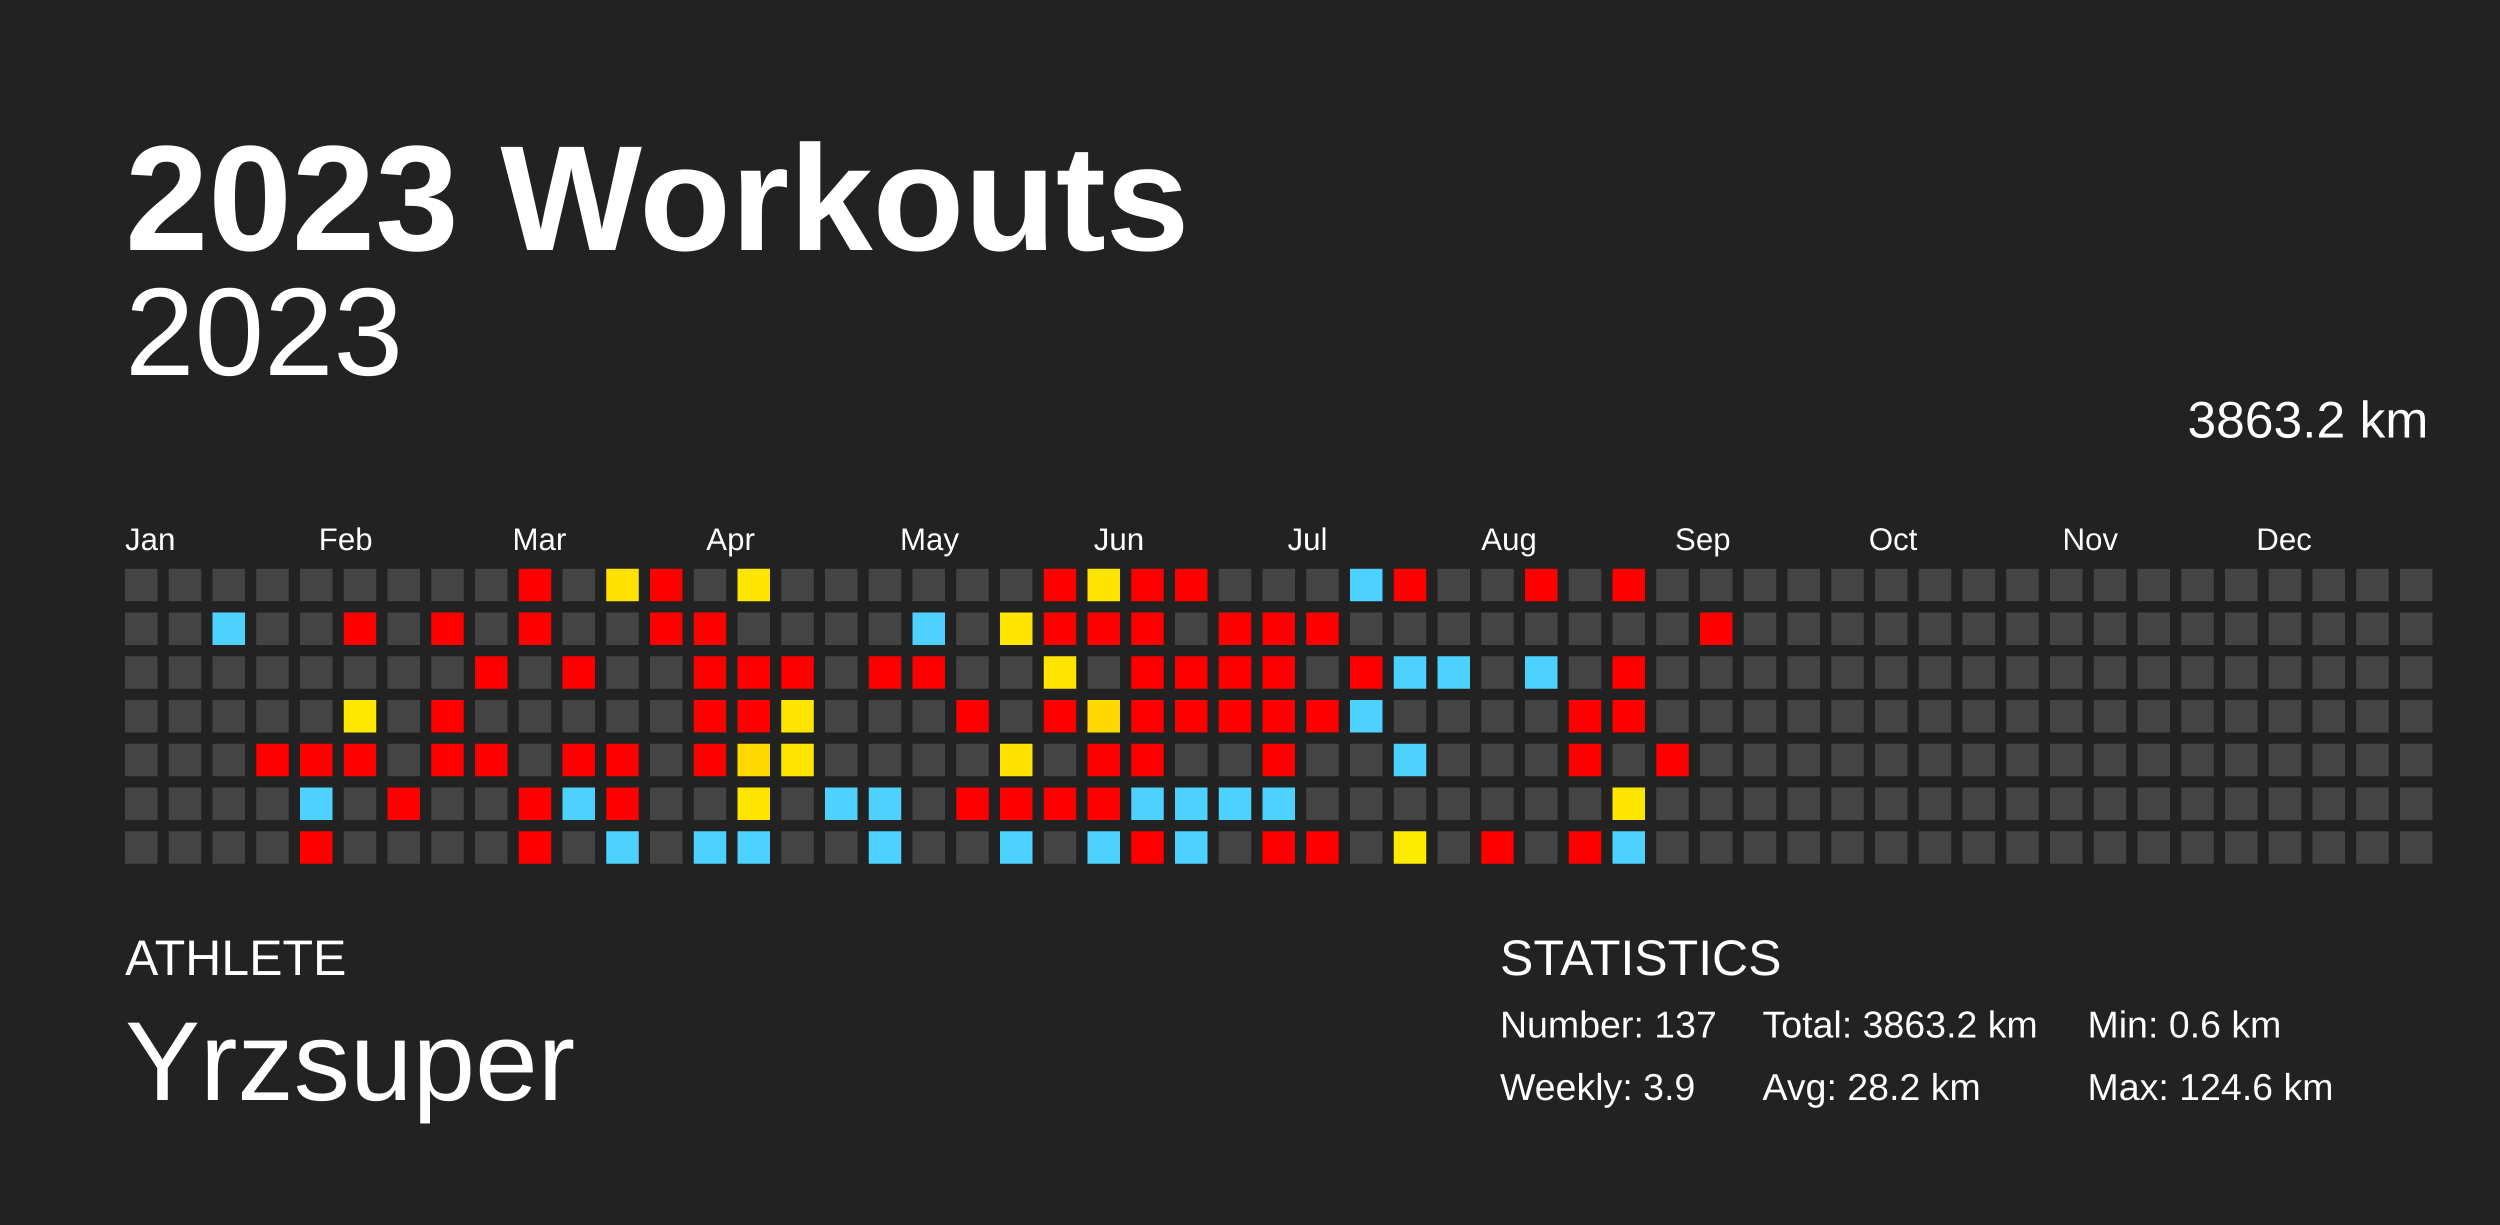
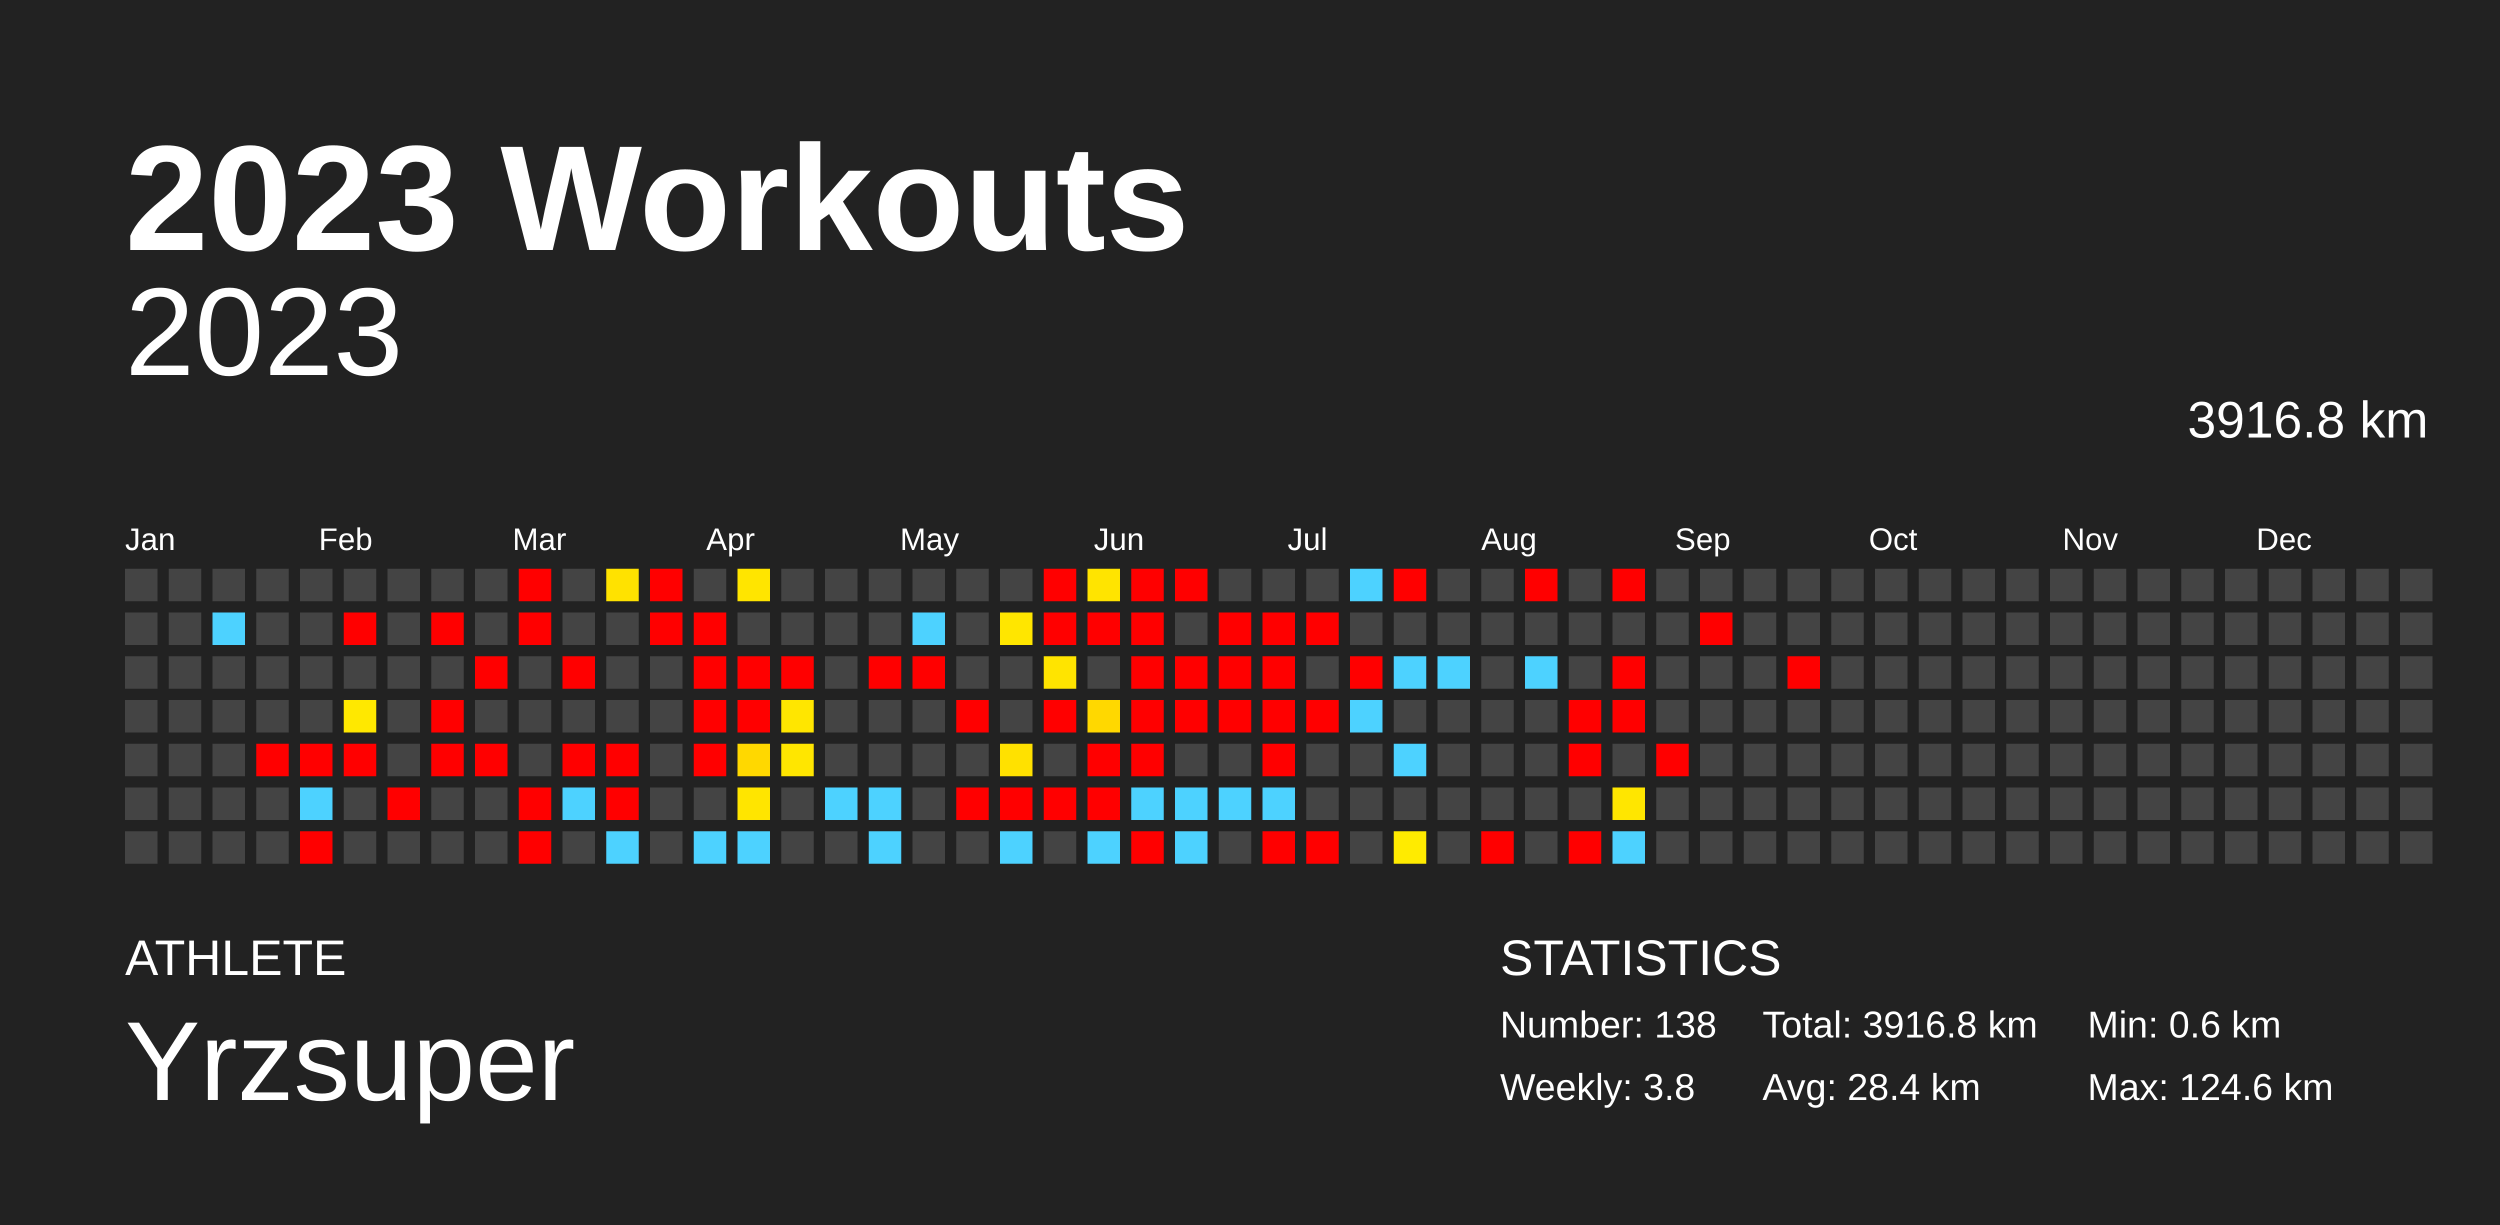
<svg xmlns="http://www.w3.org/2000/svg" baseProfile="full" height="98mm" version="1.1" viewBox="0,0,200,98" width="200mm">
  <defs />
  <rect fill="#222222" height="98" width="200" x="0" y="0" />
  <text fill="#FFFFFF" style="font-size:12px; font-family:Arial; font-weight:bold;" x="10" y="20">2023 Workouts</text>
  <text fill="#FFFFFF" style="font-size:4px; font-family:Arial" x="10" y="78">ATHLETE</text>
  <text fill="#FFFFFF" style="font-size:9px; font-family:Arial" x="10" y="88">Yrzsuper</text>
  <text fill="#FFFFFF" style="font-size:4px; font-family:Arial" x="120" y="78">STATISTICS</text>
-   <text fill="#FFFFFF" style="font-size:3px; font-family:Arial" x="120" y="83">Number: 137</text>
-   <text fill="#FFFFFF" style="font-size:3px; font-family:Arial" x="120" y="88">Weekly: 3.9</text>
-   <text fill="#FFFFFF" style="font-size:3px; font-family:Arial" x="141" y="83">Total: 3863.2 km</text>
-   <text fill="#FFFFFF" style="font-size:3px; font-family:Arial" x="141" y="88">Avg: 28.2 km</text>
+   <text fill="#FFFFFF" style="font-size:3px; font-family:Arial" x="120" y="83">Number: 138</text>
+   <text fill="#FFFFFF" style="font-size:3px; font-family:Arial" x="120" y="88">Weekly: 3.8</text>
+   <text fill="#FFFFFF" style="font-size:3px; font-family:Arial" x="141" y="83">Total: 3916.8 km</text>
+   <text fill="#FFFFFF" style="font-size:3px; font-family:Arial" x="141" y="88">Avg: 28.4 km</text>
  <text fill="#FFFFFF" style="font-size:3px; font-family:Arial" x="167" y="83">Min: 0.6 km</text>
  <text fill="#FFFFFF" style="font-size:3px; font-family:Arial" x="167" y="88">Max: 124.6 km</text>
  <text alignment-baseline="hanging" fill="#FFFFFF" style="font-size:10.0px; font-family:Arial;" x="10" y="30">2023</text>
-   <text alignment-baseline="hanging" fill="#FFFFFF" style="font-size:4.125px; font-family:Arial;" x="175" y="35">3863.2 km</text>
+   <text alignment-baseline="hanging" fill="#FFFFFF" style="font-size:4.125px; font-family:Arial;" x="175" y="35">3916.8 km</text>
  <text fill="#FFFFFF" style="font-size:2.5px; font-family:Arial" x="10.0" y="44">Jan</text>
  <text fill="#FFFFFF" style="font-size:2.5px; font-family:Arial" x="25.5" y="44">Feb</text>
  <text fill="#FFFFFF" style="font-size:2.5px; font-family:Arial" x="41.0" y="44">Mar</text>
  <text fill="#FFFFFF" style="font-size:2.5px; font-family:Arial" x="56.5" y="44">Apr</text>
  <text fill="#FFFFFF" style="font-size:2.5px; font-family:Arial" x="72.0" y="44">May</text>
  <text fill="#FFFFFF" style="font-size:2.5px; font-family:Arial" x="87.5" y="44">Jun</text>
  <text fill="#FFFFFF" style="font-size:2.5px; font-family:Arial" x="103.0" y="44">Jul</text>
  <text fill="#FFFFFF" style="font-size:2.5px; font-family:Arial" x="118.5" y="44">Aug</text>
  <text fill="#FFFFFF" style="font-size:2.5px; font-family:Arial" x="134.0" y="44">Sep</text>
  <text fill="#FFFFFF" style="font-size:2.5px; font-family:Arial" x="149.5" y="44">Oct</text>
  <text fill="#FFFFFF" style="font-size:2.5px; font-family:Arial" x="165.0" y="44">Nov</text>
  <text fill="#FFFFFF" style="font-size:2.5px; font-family:Arial" x="180.5" y="44">Dec</text>
  <rect fill="#444444" height="2.6" width="2.6" x="10.0" y="45.5" />
  <rect fill="#444444" height="2.6" width="2.6" x="10.0" y="49.0" />
  <rect fill="#444444" height="2.6" width="2.6" x="10.0" y="52.5" />
  <rect fill="#444444" height="2.6" width="2.6" x="10.0" y="56.0" />
  <rect fill="#444444" height="2.6" width="2.6" x="10.0" y="59.5" />
  <rect fill="#444444" height="2.6" width="2.6" x="10.0" y="63.0" />
  <rect fill="#444444" height="2.6" width="2.6" x="10.0" y="66.5" />
  <rect fill="#444444" height="2.6" width="2.6" x="13.5" y="45.5" />
  <rect fill="#444444" height="2.6" width="2.6" x="13.5" y="49.0" />
  <rect fill="#444444" height="2.6" width="2.6" x="13.5" y="52.5" />
  <rect fill="#444444" height="2.6" width="2.6" x="13.5" y="56.0" />
  <rect fill="#444444" height="2.6" width="2.6" x="13.5" y="59.5" />
  <rect fill="#444444" height="2.6" width="2.6" x="13.5" y="63.0" />
  <rect fill="#444444" height="2.6" width="2.6" x="13.5" y="66.5" />
  <rect fill="#444444" height="2.6" width="2.6" x="17.0" y="45.5" />
  <rect fill="#4dd2ff" height="2.6" width="2.6" x="17.0" y="49.0" />
  <rect fill="#444444" height="2.6" width="2.6" x="17.0" y="52.5" />
  <rect fill="#444444" height="2.6" width="2.6" x="17.0" y="56.0" />
  <rect fill="#444444" height="2.6" width="2.6" x="17.0" y="59.5" />
  <rect fill="#444444" height="2.6" width="2.6" x="17.0" y="63.0" />
  <rect fill="#444444" height="2.6" width="2.6" x="17.0" y="66.5" />
  <rect fill="#444444" height="2.6" width="2.6" x="20.5" y="45.5" />
  <rect fill="#444444" height="2.6" width="2.6" x="20.5" y="49.0" />
  <rect fill="#444444" height="2.6" width="2.6" x="20.5" y="52.5" />
  <rect fill="#444444" height="2.6" width="2.6" x="20.5" y="56.0" />
  <rect fill="red" height="2.6" width="2.6" x="20.5" y="59.5" />
  <rect fill="#444444" height="2.6" width="2.6" x="20.5" y="63.0" />
  <rect fill="#444444" height="2.6" width="2.6" x="20.5" y="66.5" />
  <rect fill="#444444" height="2.6" width="2.6" x="24.0" y="45.5" />
  <rect fill="#444444" height="2.6" width="2.6" x="24.0" y="49.0" />
  <rect fill="#444444" height="2.6" width="2.6" x="24.0" y="52.5" />
  <rect fill="#444444" height="2.6" width="2.6" x="24.0" y="56.0" />
  <rect fill="red" height="2.6" width="2.6" x="24.0" y="59.5" />
  <rect fill="#4dd2ff" height="2.6" width="2.6" x="24.0" y="63.0" />
  <rect fill="red" height="2.6" width="2.6" x="24.0" y="66.5" />
  <rect fill="#444444" height="2.6" width="2.6" x="27.5" y="45.5" />
  <rect fill="red" height="2.6" width="2.6" x="27.5" y="49.0" />
  <rect fill="#444444" height="2.6" width="2.6" x="27.5" y="52.5" />
  <rect fill="#ffe800" height="2.6" width="2.6" x="27.5" y="56.0" />
  <rect fill="red" height="2.6" width="2.6" x="27.5" y="59.5" />
  <rect fill="#444444" height="2.6" width="2.6" x="27.5" y="63.0" />
  <rect fill="#444444" height="2.6" width="2.6" x="27.5" y="66.5" />
  <rect fill="#444444" height="2.6" width="2.6" x="31.0" y="45.5" />
  <rect fill="#444444" height="2.6" width="2.6" x="31.0" y="49.0" />
  <rect fill="#444444" height="2.6" width="2.6" x="31.0" y="52.5" />
  <rect fill="#444444" height="2.6" width="2.6" x="31.0" y="56.0" />
  <rect fill="#444444" height="2.6" width="2.6" x="31.0" y="59.5" />
  <rect fill="red" height="2.6" width="2.6" x="31.0" y="63.0" />
  <rect fill="#444444" height="2.6" width="2.6" x="31.0" y="66.5" />
  <rect fill="#444444" height="2.6" width="2.6" x="34.5" y="45.5" />
  <rect fill="red" height="2.6" width="2.6" x="34.5" y="49.0" />
  <rect fill="#444444" height="2.6" width="2.6" x="34.5" y="52.5" />
  <rect fill="red" height="2.6" width="2.6" x="34.5" y="56.0" />
  <rect fill="red" height="2.6" width="2.6" x="34.5" y="59.5" />
  <rect fill="#444444" height="2.6" width="2.6" x="34.5" y="63.0" />
  <rect fill="#444444" height="2.6" width="2.6" x="34.5" y="66.5" />
  <rect fill="#444444" height="2.6" width="2.6" x="38.0" y="45.5" />
  <rect fill="#444444" height="2.6" width="2.6" x="38.0" y="49.0" />
  <rect fill="red" height="2.6" width="2.6" x="38.0" y="52.5" />
  <rect fill="#444444" height="2.6" width="2.6" x="38.0" y="56.0" />
  <rect fill="red" height="2.6" width="2.6" x="38.0" y="59.5" />
  <rect fill="#444444" height="2.6" width="2.6" x="38.0" y="63.0" />
  <rect fill="#444444" height="2.6" width="2.6" x="38.0" y="66.5" />
  <rect fill="red" height="2.6" width="2.6" x="41.5" y="45.5" />
  <rect fill="red" height="2.6" width="2.6" x="41.5" y="49.0" />
  <rect fill="#444444" height="2.6" width="2.6" x="41.5" y="52.5" />
  <rect fill="#444444" height="2.6" width="2.6" x="41.5" y="56.0" />
  <rect fill="#444444" height="2.6" width="2.6" x="41.5" y="59.5" />
  <rect fill="red" height="2.6" width="2.6" x="41.5" y="63.0" />
  <rect fill="red" height="2.6" width="2.6" x="41.5" y="66.5" />
  <rect fill="#444444" height="2.6" width="2.6" x="45.0" y="45.5" />
  <rect fill="#444444" height="2.6" width="2.6" x="45.0" y="49.0" />
  <rect fill="red" height="2.6" width="2.6" x="45.0" y="52.5" />
  <rect fill="#444444" height="2.6" width="2.6" x="45.0" y="56.0" />
  <rect fill="red" height="2.6" width="2.6" x="45.0" y="59.5" />
  <rect fill="#4dd2ff" height="2.6" width="2.6" x="45.0" y="63.0" />
  <rect fill="#444444" height="2.6" width="2.6" x="45.0" y="66.5" />
  <rect fill="#ffe200" height="2.6" width="2.6" x="48.5" y="45.5" />
  <rect fill="#444444" height="2.6" width="2.6" x="48.5" y="49.0" />
  <rect fill="#444444" height="2.6" width="2.6" x="48.5" y="52.5" />
  <rect fill="#444444" height="2.6" width="2.6" x="48.5" y="56.0" />
  <rect fill="red" height="2.6" width="2.6" x="48.5" y="59.5" />
  <rect fill="red" height="2.6" width="2.6" x="48.5" y="63.0" />
  <rect fill="#4dd2ff" height="2.6" width="2.6" x="48.5" y="66.5" />
  <rect fill="red" height="2.6" width="2.6" x="52.0" y="45.5" />
  <rect fill="red" height="2.6" width="2.6" x="52.0" y="49.0" />
  <rect fill="#444444" height="2.6" width="2.6" x="52.0" y="52.5" />
  <rect fill="#444444" height="2.6" width="2.6" x="52.0" y="56.0" />
  <rect fill="#444444" height="2.6" width="2.6" x="52.0" y="59.5" />
  <rect fill="#444444" height="2.6" width="2.6" x="52.0" y="63.0" />
  <rect fill="#444444" height="2.6" width="2.6" x="52.0" y="66.5" />
  <rect fill="#444444" height="2.6" width="2.6" x="55.5" y="45.5" />
  <rect fill="red" height="2.6" width="2.6" x="55.5" y="49.0" />
  <rect fill="red" height="2.6" width="2.6" x="55.5" y="52.5" />
  <rect fill="red" height="2.6" width="2.6" x="55.5" y="56.0" />
  <rect fill="red" height="2.6" width="2.6" x="55.5" y="59.5" />
  <rect fill="#444444" height="2.6" width="2.6" x="55.5" y="63.0" />
  <rect fill="#4dd2ff" height="2.6" width="2.6" x="55.5" y="66.5" />
  <rect fill="#ffe500" height="2.6" width="2.6" x="59.0" y="45.5" />
  <rect fill="#444444" height="2.6" width="2.6" x="59.0" y="49.0" />
  <rect fill="red" height="2.6" width="2.6" x="59.0" y="52.5" />
  <rect fill="red" height="2.6" width="2.6" x="59.0" y="56.0" />
  <rect fill="#ffd800" height="2.6" width="2.6" x="59.0" y="59.5" />
  <rect fill="#ffe500" height="2.6" width="2.6" x="59.0" y="63.0" />
  <rect fill="#4dd2ff" height="2.6" width="2.6" x="59.0" y="66.5" />
  <rect fill="#444444" height="2.6" width="2.6" x="62.5" y="45.5" />
  <rect fill="#444444" height="2.6" width="2.6" x="62.5" y="49.0" />
  <rect fill="red" height="2.6" width="2.6" x="62.5" y="52.5" />
  <rect fill="#ffe600" height="2.6" width="2.6" x="62.5" y="56.0" />
  <rect fill="#ffe600" height="2.6" width="2.6" x="62.5" y="59.5" />
  <rect fill="#444444" height="2.6" width="2.6" x="62.5" y="63.0" />
  <rect fill="#444444" height="2.6" width="2.6" x="62.5" y="66.5" />
  <rect fill="#444444" height="2.6" width="2.6" x="66.0" y="45.5" />
  <rect fill="#444444" height="2.6" width="2.6" x="66.0" y="49.0" />
  <rect fill="#444444" height="2.6" width="2.6" x="66.0" y="52.5" />
  <rect fill="#444444" height="2.6" width="2.6" x="66.0" y="56.0" />
  <rect fill="#444444" height="2.6" width="2.6" x="66.0" y="59.5" />
  <rect fill="#4dd2ff" height="2.6" width="2.6" x="66.0" y="63.0" />
  <rect fill="#444444" height="2.6" width="2.6" x="66.0" y="66.5" />
  <rect fill="#444444" height="2.6" width="2.6" x="69.5" y="45.5" />
  <rect fill="#444444" height="2.6" width="2.6" x="69.5" y="49.0" />
  <rect fill="red" height="2.6" width="2.6" x="69.5" y="52.5" />
  <rect fill="#444444" height="2.6" width="2.6" x="69.5" y="56.0" />
  <rect fill="#444444" height="2.6" width="2.6" x="69.5" y="59.5" />
  <rect fill="#4dd2ff" height="2.6" width="2.6" x="69.5" y="63.0" />
  <rect fill="#4dd2ff" height="2.6" width="2.6" x="69.5" y="66.5" />
  <rect fill="#444444" height="2.6" width="2.6" x="73.0" y="45.5" />
  <rect fill="#4dd2ff" height="2.6" width="2.6" x="73.0" y="49.0" />
  <rect fill="red" height="2.6" width="2.6" x="73.0" y="52.5" />
  <rect fill="#444444" height="2.6" width="2.6" x="73.0" y="56.0" />
  <rect fill="#444444" height="2.6" width="2.6" x="73.0" y="59.5" />
  <rect fill="#444444" height="2.6" width="2.6" x="73.0" y="63.0" />
  <rect fill="#444444" height="2.6" width="2.6" x="73.0" y="66.5" />
  <rect fill="#444444" height="2.6" width="2.6" x="76.5" y="45.5" />
  <rect fill="#444444" height="2.6" width="2.6" x="76.5" y="49.0" />
  <rect fill="#444444" height="2.6" width="2.6" x="76.5" y="52.5" />
  <rect fill="red" height="2.6" width="2.6" x="76.5" y="56.0" />
  <rect fill="#444444" height="2.6" width="2.6" x="76.5" y="59.5" />
  <rect fill="red" height="2.6" width="2.6" x="76.5" y="63.0" />
  <rect fill="#444444" height="2.6" width="2.6" x="76.5" y="66.5" />
  <rect fill="#444444" height="2.6" width="2.6" x="80.0" y="45.5" />
  <rect fill="#ffe600" height="2.6" width="2.6" x="80.0" y="49.0" />
  <rect fill="#444444" height="2.6" width="2.6" x="80.0" y="52.5" />
  <rect fill="#444444" height="2.6" width="2.6" x="80.0" y="56.0" />
  <rect fill="#ffe100" height="2.6" width="2.6" x="80.0" y="59.5" />
  <rect fill="red" height="2.6" width="2.6" x="80.0" y="63.0" />
  <rect fill="#4dd2ff" height="2.6" width="2.6" x="80.0" y="66.5" />
  <rect fill="red" height="2.6" width="2.6" x="83.5" y="45.5" />
  <rect fill="red" height="2.6" width="2.6" x="83.5" y="49.0" />
  <rect fill="#ffe400" height="2.6" width="2.6" x="83.5" y="52.5" />
  <rect fill="red" height="2.6" width="2.6" x="83.5" y="56.0" />
  <rect fill="#444444" height="2.6" width="2.6" x="83.5" y="59.5" />
  <rect fill="red" height="2.6" width="2.6" x="83.5" y="63.0" />
  <rect fill="#444444" height="2.6" width="2.6" x="83.5" y="66.5" />
  <rect fill="#ffe400" height="2.6" width="2.6" x="87.0" y="45.5" />
  <rect fill="red" height="2.6" width="2.6" x="87.0" y="49.0" />
  <rect fill="#444444" height="2.6" width="2.6" x="87.0" y="52.5" />
  <rect fill="#ffd800" height="2.6" width="2.6" x="87.0" y="56.0" />
  <rect fill="red" height="2.6" width="2.6" x="87.0" y="59.5" />
  <rect fill="red" height="2.6" width="2.6" x="87.0" y="63.0" />
  <rect fill="#4dd2ff" height="2.6" width="2.6" x="87.0" y="66.5" />
  <rect fill="red" height="2.6" width="2.6" x="90.5" y="45.5" />
  <rect fill="red" height="2.6" width="2.6" x="90.5" y="49.0" />
  <rect fill="red" height="2.6" width="2.6" x="90.5" y="52.5" />
  <rect fill="red" height="2.6" width="2.6" x="90.5" y="56.0" />
  <rect fill="red" height="2.6" width="2.6" x="90.5" y="59.5" />
  <rect fill="#4dd2ff" height="2.6" width="2.6" x="90.5" y="63.0" />
  <rect fill="red" height="2.6" width="2.6" x="90.5" y="66.5" />
  <rect fill="red" height="2.6" width="2.6" x="94.0" y="45.5" />
  <rect fill="#444444" height="2.6" width="2.6" x="94.0" y="49.0" />
  <rect fill="red" height="2.6" width="2.6" x="94.0" y="52.5" />
  <rect fill="red" height="2.6" width="2.6" x="94.0" y="56.0" />
  <rect fill="#444444" height="2.6" width="2.6" x="94.0" y="59.5" />
  <rect fill="#4dd2ff" height="2.6" width="2.6" x="94.0" y="63.0" />
  <rect fill="#4dd2ff" height="2.6" width="2.6" x="94.0" y="66.5" />
  <rect fill="#444444" height="2.6" width="2.6" x="97.5" y="45.5" />
  <rect fill="red" height="2.6" width="2.6" x="97.5" y="49.0" />
  <rect fill="red" height="2.6" width="2.6" x="97.5" y="52.5" />
  <rect fill="red" height="2.6" width="2.6" x="97.5" y="56.0" />
  <rect fill="#444444" height="2.6" width="2.6" x="97.5" y="59.5" />
  <rect fill="#4dd2ff" height="2.6" width="2.6" x="97.5" y="63.0" />
  <rect fill="#444444" height="2.6" width="2.6" x="97.5" y="66.5" />
  <rect fill="#444444" height="2.6" width="2.6" x="101.0" y="45.5" />
  <rect fill="red" height="2.6" width="2.6" x="101.0" y="49.0" />
  <rect fill="red" height="2.6" width="2.6" x="101.0" y="52.5" />
  <rect fill="red" height="2.6" width="2.6" x="101.0" y="56.0" />
  <rect fill="red" height="2.6" width="2.6" x="101.0" y="59.5" />
  <rect fill="#4dd2ff" height="2.6" width="2.6" x="101.0" y="63.0" />
  <rect fill="red" height="2.6" width="2.6" x="101.0" y="66.5" />
  <rect fill="#444444" height="2.6" width="2.6" x="104.5" y="45.5" />
  <rect fill="red" height="2.6" width="2.6" x="104.5" y="49.0" />
  <rect fill="#444444" height="2.6" width="2.6" x="104.5" y="52.5" />
  <rect fill="red" height="2.6" width="2.6" x="104.5" y="56.0" />
  <rect fill="#444444" height="2.6" width="2.6" x="104.5" y="59.5" />
  <rect fill="#444444" height="2.6" width="2.6" x="104.5" y="63.0" />
  <rect fill="red" height="2.6" width="2.6" x="104.5" y="66.5" />
  <rect fill="#4dd2ff" height="2.6" width="2.6" x="108.0" y="45.5" />
  <rect fill="#444444" height="2.6" width="2.6" x="108.0" y="49.0" />
  <rect fill="red" height="2.6" width="2.6" x="108.0" y="52.5" />
  <rect fill="#4dd2ff" height="2.6" width="2.6" x="108.0" y="56.0" />
  <rect fill="#444444" height="2.6" width="2.6" x="108.0" y="59.5" />
  <rect fill="#444444" height="2.6" width="2.6" x="108.0" y="63.0" />
  <rect fill="#444444" height="2.6" width="2.6" x="108.0" y="66.5" />
  <rect fill="red" height="2.6" width="2.6" x="111.5" y="45.5" />
  <rect fill="#444444" height="2.6" width="2.6" x="111.5" y="49.0" />
  <rect fill="#4dd2ff" height="2.6" width="2.6" x="111.5" y="52.5" />
  <rect fill="#444444" height="2.6" width="2.6" x="111.5" y="56.0" />
  <rect fill="#4dd2ff" height="2.6" width="2.6" x="111.5" y="59.5" />
  <rect fill="#444444" height="2.6" width="2.6" x="111.5" y="63.0" />
  <rect fill="#ffeb00" height="2.6" width="2.6" x="111.5" y="66.5" />
  <rect fill="#444444" height="2.6" width="2.6" x="115.0" y="45.5" />
  <rect fill="#444444" height="2.6" width="2.6" x="115.0" y="49.0" />
  <rect fill="#4dd2ff" height="2.6" width="2.6" x="115.0" y="52.5" />
  <rect fill="#444444" height="2.6" width="2.6" x="115.0" y="56.0" />
  <rect fill="#444444" height="2.6" width="2.6" x="115.0" y="59.5" />
  <rect fill="#444444" height="2.6" width="2.6" x="115.0" y="63.0" />
  <rect fill="#444444" height="2.6" width="2.6" x="115.0" y="66.5" />
  <rect fill="#444444" height="2.6" width="2.6" x="118.5" y="45.5" />
  <rect fill="#444444" height="2.6" width="2.6" x="118.5" y="49.0" />
  <rect fill="#444444" height="2.6" width="2.6" x="118.5" y="52.5" />
  <rect fill="#444444" height="2.6" width="2.6" x="118.5" y="56.0" />
  <rect fill="#444444" height="2.6" width="2.6" x="118.5" y="59.5" />
  <rect fill="#444444" height="2.6" width="2.6" x="118.5" y="63.0" />
  <rect fill="red" height="2.6" width="2.6" x="118.5" y="66.5" />
  <rect fill="red" height="2.6" width="2.6" x="122.0" y="45.5" />
  <rect fill="#444444" height="2.6" width="2.6" x="122.0" y="49.0" />
  <rect fill="#4dd2ff" height="2.6" width="2.6" x="122.0" y="52.5" />
  <rect fill="#444444" height="2.6" width="2.6" x="122.0" y="56.0" />
  <rect fill="#444444" height="2.6" width="2.6" x="122.0" y="59.5" />
  <rect fill="#444444" height="2.6" width="2.6" x="122.0" y="63.0" />
  <rect fill="#444444" height="2.6" width="2.6" x="122.0" y="66.5" />
  <rect fill="#444444" height="2.6" width="2.6" x="125.5" y="45.5" />
  <rect fill="#444444" height="2.6" width="2.6" x="125.5" y="49.0" />
  <rect fill="#444444" height="2.6" width="2.6" x="125.5" y="52.5" />
  <rect fill="red" height="2.6" width="2.6" x="125.5" y="56.0" />
  <rect fill="red" height="2.6" width="2.6" x="125.5" y="59.5" />
  <rect fill="#444444" height="2.6" width="2.6" x="125.5" y="63.0" />
  <rect fill="red" height="2.6" width="2.6" x="125.5" y="66.5" />
  <rect fill="red" height="2.6" width="2.6" x="129.0" y="45.5" />
  <rect fill="#444444" height="2.6" width="2.6" x="129.0" y="49.0" />
  <rect fill="red" height="2.6" width="2.6" x="129.0" y="52.5" />
  <rect fill="red" height="2.6" width="2.6" x="129.0" y="56.0" />
  <rect fill="#444444" height="2.6" width="2.6" x="129.0" y="59.5" />
  <rect fill="#ffe600" height="2.6" width="2.6" x="129.0" y="63.0" />
  <rect fill="#4dd2ff" height="2.6" width="2.6" x="129.0" y="66.5" />
  <rect fill="#444444" height="2.6" width="2.6" x="132.5" y="45.5" />
  <rect fill="#444444" height="2.6" width="2.6" x="132.5" y="49.0" />
  <rect fill="#444444" height="2.6" width="2.6" x="132.5" y="52.5" />
  <rect fill="#444444" height="2.6" width="2.6" x="132.5" y="56.0" />
  <rect fill="red" height="2.6" width="2.6" x="132.5" y="59.5" />
  <rect fill="#444444" height="2.6" width="2.6" x="132.5" y="63.0" />
  <rect fill="#444444" height="2.6" width="2.6" x="132.5" y="66.5" />
  <rect fill="#444444" height="2.6" width="2.6" x="136.0" y="45.5" />
  <rect fill="red" height="2.6" width="2.6" x="136.0" y="49.0" />
  <rect fill="#444444" height="2.6" width="2.6" x="136.0" y="52.5" />
  <rect fill="#444444" height="2.6" width="2.6" x="136.0" y="56.0" />
  <rect fill="#444444" height="2.6" width="2.6" x="136.0" y="59.5" />
  <rect fill="#444444" height="2.6" width="2.6" x="136.0" y="63.0" />
  <rect fill="#444444" height="2.6" width="2.6" x="136.0" y="66.5" />
  <rect fill="#444444" height="2.6" width="2.6" x="139.5" y="45.5" />
  <rect fill="#444444" height="2.6" width="2.6" x="139.5" y="49.0" />
  <rect fill="#444444" height="2.6" width="2.6" x="139.5" y="52.5" />
  <rect fill="#444444" height="2.6" width="2.6" x="139.5" y="56.0" />
  <rect fill="#444444" height="2.6" width="2.6" x="139.5" y="59.5" />
  <rect fill="#444444" height="2.6" width="2.6" x="139.5" y="63.0" />
  <rect fill="#444444" height="2.6" width="2.6" x="139.5" y="66.5" />
  <rect fill="#444444" height="2.6" width="2.6" x="143.0" y="45.5" />
  <rect fill="#444444" height="2.6" width="2.6" x="143.0" y="49.0" />
-   <rect fill="#444444" height="2.6" width="2.6" x="143.0" y="52.5" />
+   <rect fill="red" height="2.6" width="2.6" x="143.0" y="52.5" />
  <rect fill="#444444" height="2.6" width="2.6" x="143.0" y="56.0" />
  <rect fill="#444444" height="2.6" width="2.6" x="143.0" y="59.5" />
  <rect fill="#444444" height="2.6" width="2.6" x="143.0" y="63.0" />
  <rect fill="#444444" height="2.6" width="2.6" x="143.0" y="66.5" />
  <rect fill="#444444" height="2.6" width="2.6" x="146.5" y="45.5" />
  <rect fill="#444444" height="2.6" width="2.6" x="146.5" y="49.0" />
  <rect fill="#444444" height="2.6" width="2.6" x="146.5" y="52.5" />
  <rect fill="#444444" height="2.6" width="2.6" x="146.5" y="56.0" />
  <rect fill="#444444" height="2.6" width="2.6" x="146.5" y="59.5" />
  <rect fill="#444444" height="2.6" width="2.6" x="146.5" y="63.0" />
  <rect fill="#444444" height="2.6" width="2.6" x="146.5" y="66.5" />
  <rect fill="#444444" height="2.6" width="2.6" x="150.0" y="45.5" />
  <rect fill="#444444" height="2.6" width="2.6" x="150.0" y="49.0" />
  <rect fill="#444444" height="2.6" width="2.6" x="150.0" y="52.5" />
  <rect fill="#444444" height="2.6" width="2.6" x="150.0" y="56.0" />
  <rect fill="#444444" height="2.6" width="2.6" x="150.0" y="59.5" />
  <rect fill="#444444" height="2.6" width="2.6" x="150.0" y="63.0" />
  <rect fill="#444444" height="2.6" width="2.6" x="150.0" y="66.5" />
  <rect fill="#444444" height="2.6" width="2.6" x="153.5" y="45.5" />
  <rect fill="#444444" height="2.6" width="2.6" x="153.5" y="49.0" />
  <rect fill="#444444" height="2.6" width="2.6" x="153.5" y="52.5" />
  <rect fill="#444444" height="2.6" width="2.6" x="153.5" y="56.0" />
  <rect fill="#444444" height="2.6" width="2.6" x="153.5" y="59.5" />
  <rect fill="#444444" height="2.6" width="2.6" x="153.5" y="63.0" />
  <rect fill="#444444" height="2.6" width="2.6" x="153.5" y="66.5" />
  <rect fill="#444444" height="2.6" width="2.6" x="157.0" y="45.5" />
  <rect fill="#444444" height="2.6" width="2.6" x="157.0" y="49.0" />
  <rect fill="#444444" height="2.6" width="2.6" x="157.0" y="52.5" />
  <rect fill="#444444" height="2.6" width="2.6" x="157.0" y="56.0" />
  <rect fill="#444444" height="2.6" width="2.6" x="157.0" y="59.5" />
  <rect fill="#444444" height="2.6" width="2.6" x="157.0" y="63.0" />
  <rect fill="#444444" height="2.6" width="2.6" x="157.0" y="66.5" />
  <rect fill="#444444" height="2.6" width="2.6" x="160.5" y="45.5" />
  <rect fill="#444444" height="2.6" width="2.6" x="160.5" y="49.0" />
  <rect fill="#444444" height="2.6" width="2.6" x="160.5" y="52.5" />
  <rect fill="#444444" height="2.6" width="2.6" x="160.5" y="56.0" />
  <rect fill="#444444" height="2.6" width="2.6" x="160.5" y="59.5" />
  <rect fill="#444444" height="2.6" width="2.6" x="160.5" y="63.0" />
  <rect fill="#444444" height="2.6" width="2.6" x="160.5" y="66.5" />
  <rect fill="#444444" height="2.6" width="2.6" x="164.0" y="45.5" />
  <rect fill="#444444" height="2.6" width="2.6" x="164.0" y="49.0" />
  <rect fill="#444444" height="2.6" width="2.6" x="164.0" y="52.5" />
  <rect fill="#444444" height="2.6" width="2.6" x="164.0" y="56.0" />
  <rect fill="#444444" height="2.6" width="2.6" x="164.0" y="59.5" />
  <rect fill="#444444" height="2.6" width="2.6" x="164.0" y="63.0" />
  <rect fill="#444444" height="2.6" width="2.6" x="164.0" y="66.5" />
  <rect fill="#444444" height="2.6" width="2.6" x="167.5" y="45.5" />
  <rect fill="#444444" height="2.6" width="2.6" x="167.5" y="49.0" />
  <rect fill="#444444" height="2.6" width="2.6" x="167.5" y="52.5" />
  <rect fill="#444444" height="2.6" width="2.6" x="167.5" y="56.0" />
  <rect fill="#444444" height="2.6" width="2.6" x="167.5" y="59.5" />
  <rect fill="#444444" height="2.6" width="2.6" x="167.5" y="63.0" />
  <rect fill="#444444" height="2.6" width="2.6" x="167.5" y="66.5" />
  <rect fill="#444444" height="2.6" width="2.6" x="171.0" y="45.5" />
  <rect fill="#444444" height="2.6" width="2.6" x="171.0" y="49.0" />
  <rect fill="#444444" height="2.6" width="2.6" x="171.0" y="52.5" />
  <rect fill="#444444" height="2.6" width="2.6" x="171.0" y="56.0" />
  <rect fill="#444444" height="2.6" width="2.6" x="171.0" y="59.5" />
  <rect fill="#444444" height="2.6" width="2.6" x="171.0" y="63.0" />
  <rect fill="#444444" height="2.6" width="2.6" x="171.0" y="66.5" />
  <rect fill="#444444" height="2.6" width="2.6" x="174.5" y="45.5" />
  <rect fill="#444444" height="2.6" width="2.6" x="174.5" y="49.0" />
  <rect fill="#444444" height="2.6" width="2.6" x="174.5" y="52.5" />
  <rect fill="#444444" height="2.6" width="2.6" x="174.5" y="56.0" />
  <rect fill="#444444" height="2.6" width="2.6" x="174.5" y="59.5" />
  <rect fill="#444444" height="2.6" width="2.6" x="174.5" y="63.0" />
  <rect fill="#444444" height="2.6" width="2.6" x="174.5" y="66.5" />
  <rect fill="#444444" height="2.6" width="2.6" x="178.0" y="45.5" />
  <rect fill="#444444" height="2.6" width="2.6" x="178.0" y="49.0" />
  <rect fill="#444444" height="2.6" width="2.6" x="178.0" y="52.5" />
  <rect fill="#444444" height="2.6" width="2.6" x="178.0" y="56.0" />
  <rect fill="#444444" height="2.6" width="2.6" x="178.0" y="59.5" />
  <rect fill="#444444" height="2.6" width="2.6" x="178.0" y="63.0" />
  <rect fill="#444444" height="2.6" width="2.6" x="178.0" y="66.5" />
  <rect fill="#444444" height="2.6" width="2.6" x="181.5" y="45.5" />
  <rect fill="#444444" height="2.6" width="2.6" x="181.5" y="49.0" />
  <rect fill="#444444" height="2.6" width="2.6" x="181.5" y="52.5" />
  <rect fill="#444444" height="2.6" width="2.6" x="181.5" y="56.0" />
  <rect fill="#444444" height="2.6" width="2.6" x="181.5" y="59.5" />
  <rect fill="#444444" height="2.6" width="2.6" x="181.5" y="63.0" />
  <rect fill="#444444" height="2.6" width="2.6" x="181.5" y="66.5" />
  <rect fill="#444444" height="2.6" width="2.6" x="185.0" y="45.5" />
  <rect fill="#444444" height="2.6" width="2.6" x="185.0" y="49.0" />
  <rect fill="#444444" height="2.6" width="2.6" x="185.0" y="52.5" />
  <rect fill="#444444" height="2.6" width="2.6" x="185.0" y="56.0" />
  <rect fill="#444444" height="2.6" width="2.6" x="185.0" y="59.5" />
  <rect fill="#444444" height="2.6" width="2.6" x="185.0" y="63.0" />
  <rect fill="#444444" height="2.6" width="2.6" x="185.0" y="66.5" />
  <rect fill="#444444" height="2.6" width="2.6" x="188.5" y="45.5" />
  <rect fill="#444444" height="2.6" width="2.6" x="188.5" y="49.0" />
  <rect fill="#444444" height="2.6" width="2.6" x="188.5" y="52.5" />
  <rect fill="#444444" height="2.6" width="2.6" x="188.5" y="56.0" />
  <rect fill="#444444" height="2.6" width="2.6" x="188.5" y="59.5" />
  <rect fill="#444444" height="2.6" width="2.6" x="188.5" y="63.0" />
  <rect fill="#444444" height="2.6" width="2.6" x="188.5" y="66.5" />
  <rect fill="#444444" height="2.6" width="2.6" x="192.0" y="45.5" />
  <rect fill="#444444" height="2.6" width="2.6" x="192.0" y="49.0" />
  <rect fill="#444444" height="2.6" width="2.6" x="192.0" y="52.5" />
  <rect fill="#444444" height="2.6" width="2.6" x="192.0" y="56.0" />
  <rect fill="#444444" height="2.6" width="2.6" x="192.0" y="59.5" />
  <rect fill="#444444" height="2.6" width="2.6" x="192.0" y="63.0" />
  <rect fill="#444444" height="2.6" width="2.6" x="192.0" y="66.5" />
</svg>
